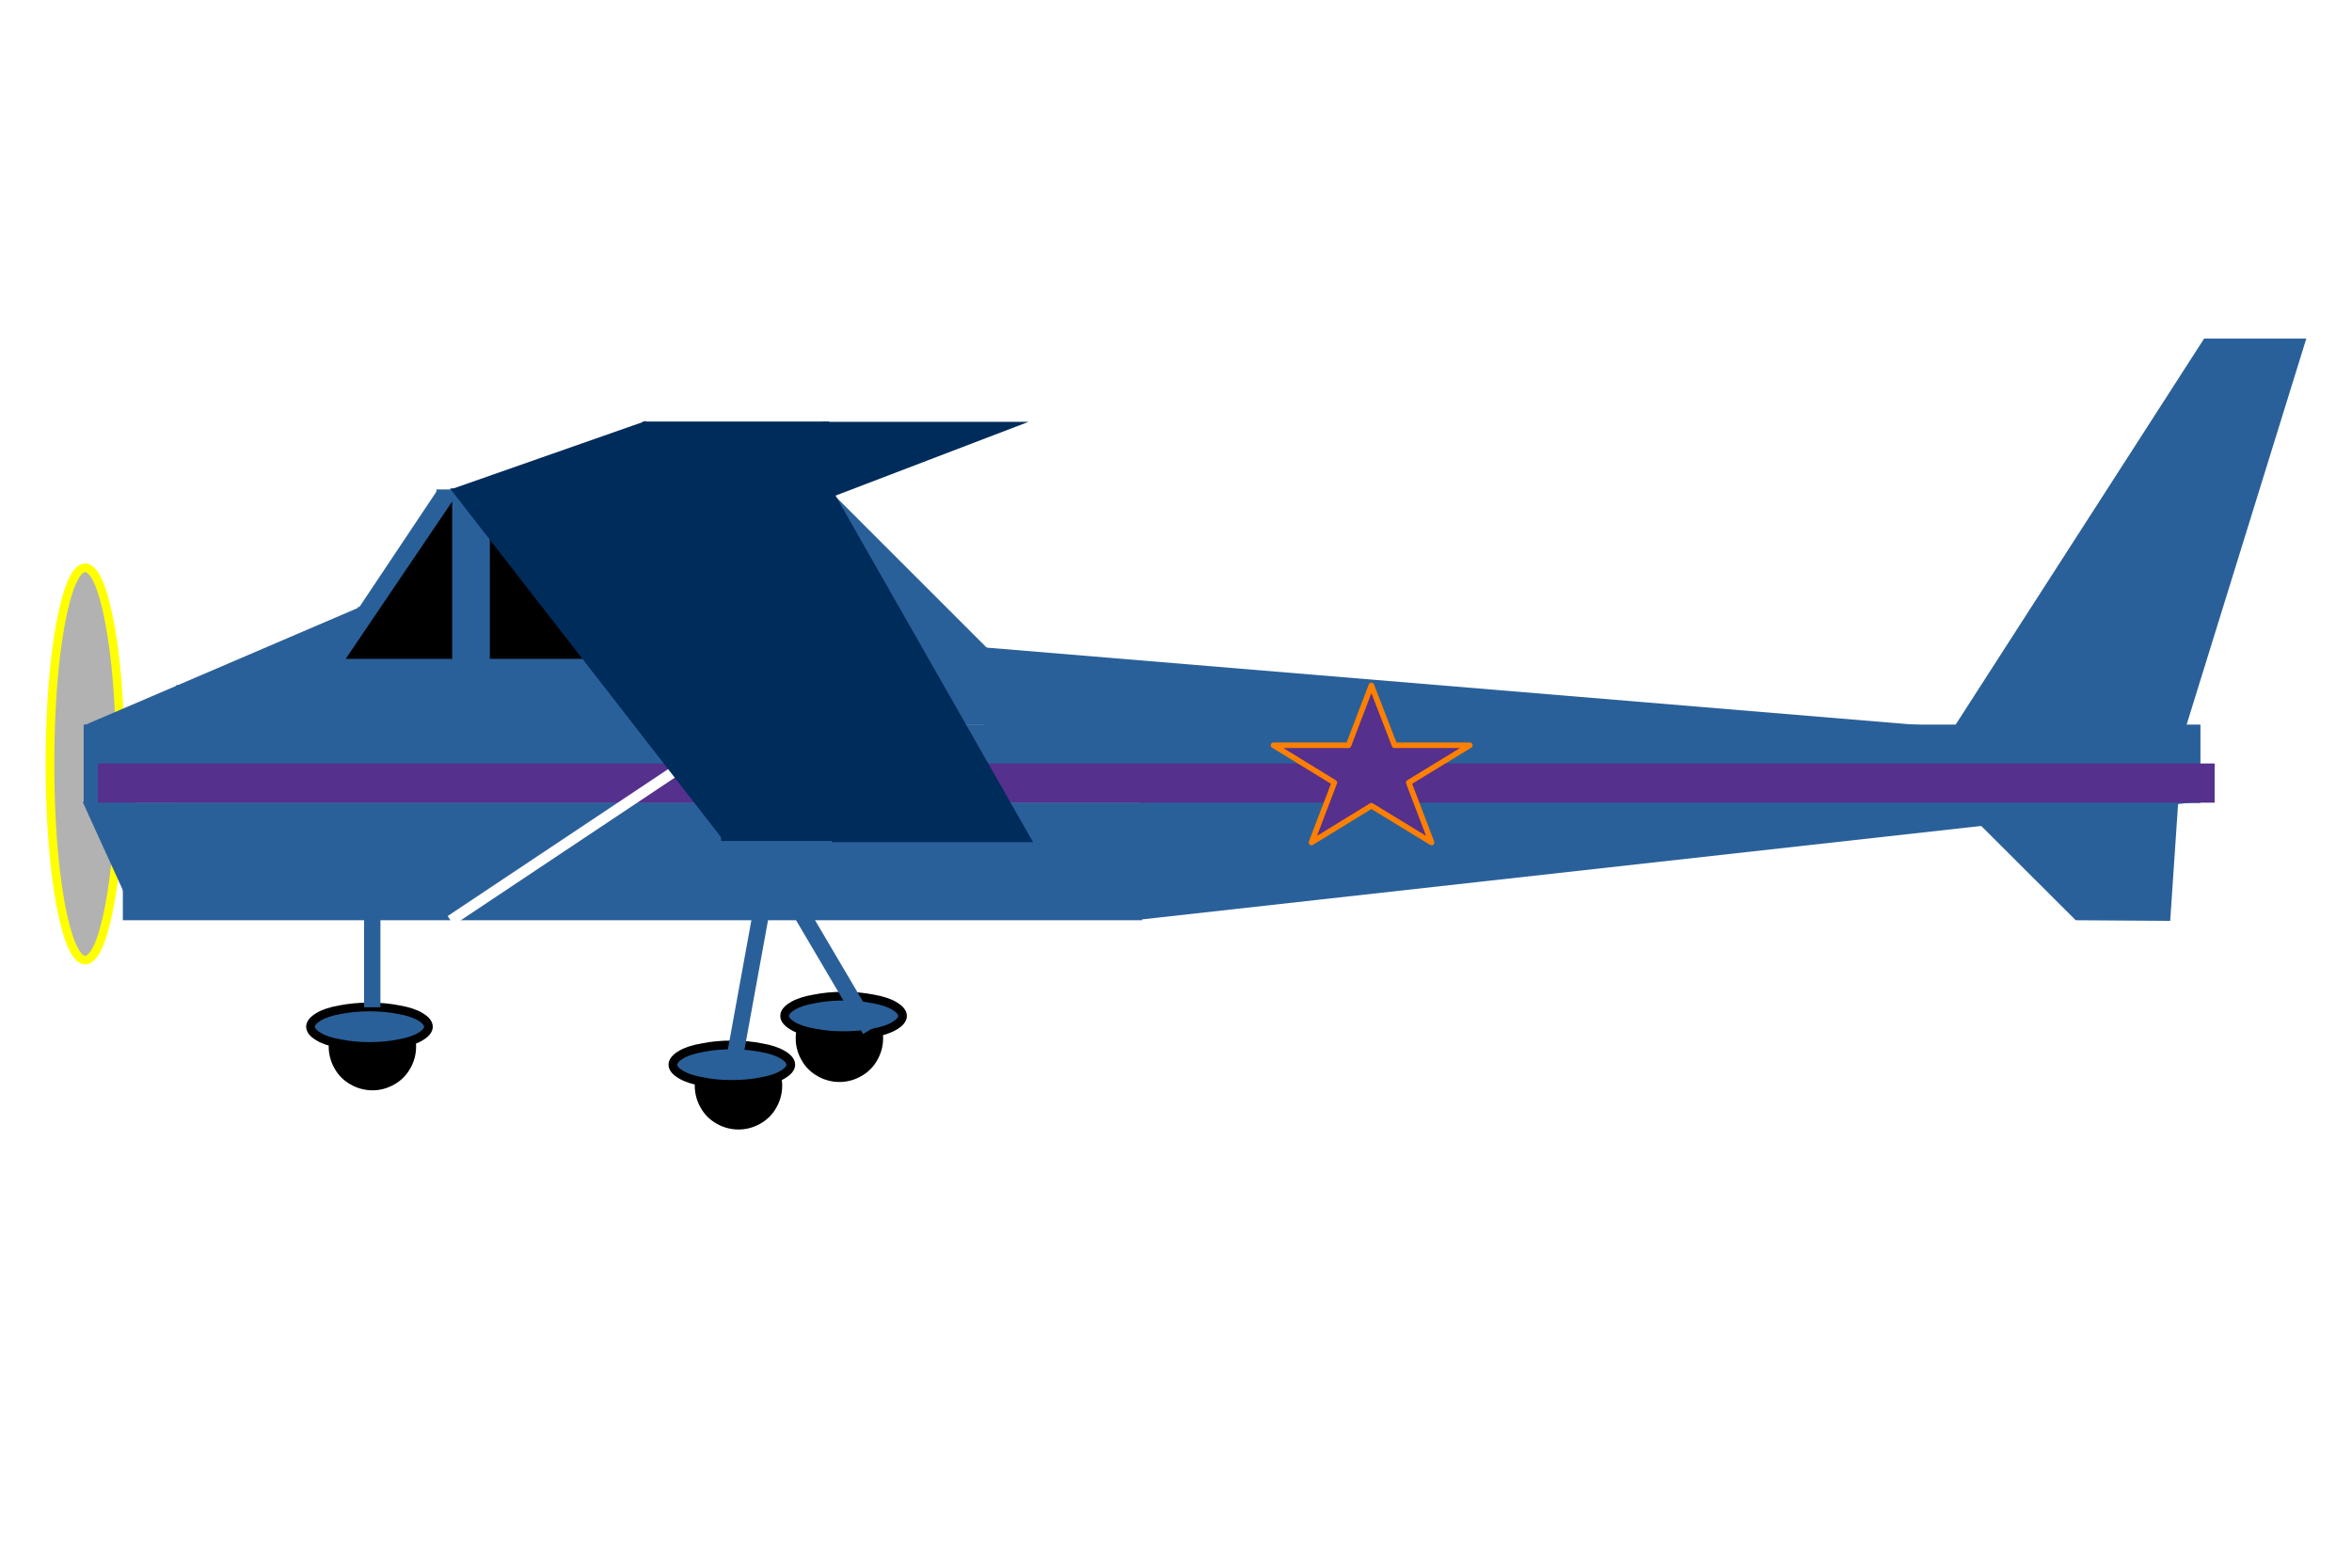
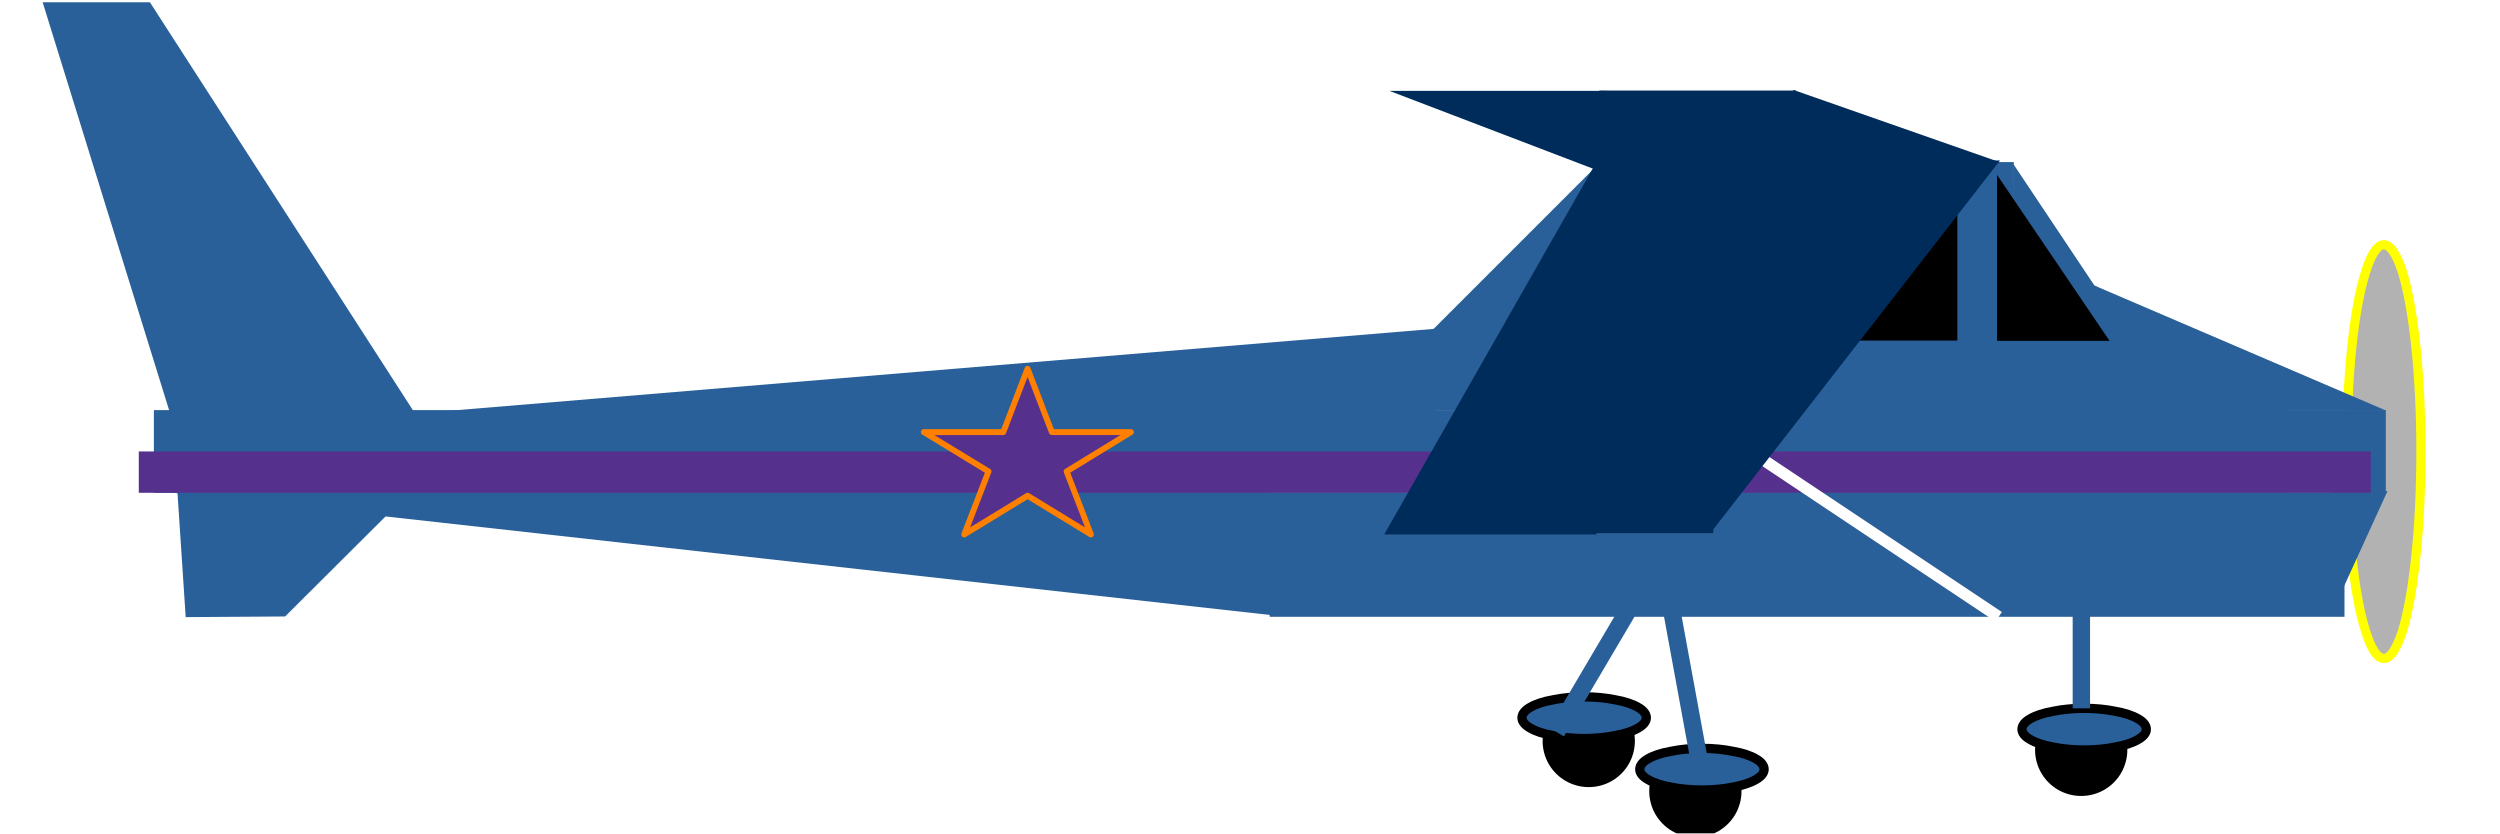
- <svg xmlns="http://www.w3.org/2000/svg" xmlns:ns1="http://xml.openoffice.org/svg/export" version="1.2" width="76.2mm" height="50.8mm" viewBox="0 0 7620 5080" preserveAspectRatio="xMidYMid" fill-rule="evenodd" stroke-width="28.222" stroke-linejoin="round" xml:space="preserve">
+ <svg xmlns="http://www.w3.org/2000/svg" xmlns:ns1="http://xml.openoffice.org/svg/export" version="1.2" width="76.2mm" height="25.4mm" viewBox="0 0 7620 2540" preserveAspectRatio="xMidYMid" fill-rule="evenodd" stroke-width="28.222" stroke-linejoin="round" xml:space="preserve">
  <defs class="ClipPathGroup">
    <clipPath id="presentation_clip_path" clipPathUnits="userSpaceOnUse">
-       <rect x="0" y="0" width="7620" height="5080" />
+       <rect x="0" y="0" width="7620" height="2540" />
    </clipPath>
    <clipPath id="presentation_clip_path_shrink" clipPathUnits="userSpaceOnUse">
-       <rect x="7" y="5" width="7605" height="5070" />
+       <rect x="7" y="2" width="7605" height="2535" />
    </clipPath>
  </defs>
  <defs class="TextShapeIndex">
    <g ns1:slide="id1" ns1:id-list="id3 id4 id5 id6 id7 id8 id9 id10 id11 id12 id13 id14 id15 id16 id17 id18 id19 id20 id21 id22 id23 id24 id25 id26 id27 id28 id29 id30 id31 id32 id33 id34 id35 id36 id37" />
  </defs>
  <defs class="EmbeddedBulletChars">
    <g id="bullet-char-template-57356" transform="scale(0.0004882812,-0.0004882812)">
      <path d="M 580,1141 L 1163,571 580,0 -4,571 580,1141 Z" />
    </g>
    <g id="bullet-char-template-57354" transform="scale(0.0004882812,-0.0004882812)">
      <path d="M 8,1128 L 1137,1128 1137,0 8,0 8,1128 Z" />
    </g>
    <g id="bullet-char-template-10146" transform="scale(0.0004882812,-0.0004882812)">
      <path d="M 174,0 L 602,739 174,1481 1456,739 174,0 Z M 1358,739 L 309,1346 659,739 1358,739 Z" />
    </g>
    <g id="bullet-char-template-10132" transform="scale(0.0004882812,-0.0004882812)">
      <path d="M 2015,739 L 1276,0 717,0 1260,543 174,543 174,936 1260,936 717,1481 1274,1481 2015,739 Z" />
    </g>
    <g id="bullet-char-template-10007" transform="scale(0.0004882812,-0.0004882812)">
      <path d="M 0,-2 C -7,14 -16,27 -25,37 L 356,567 C 262,823 215,952 215,954 215,979 228,992 255,992 264,992 276,990 289,987 310,991 331,999 354,1012 L 381,999 492,748 772,1049 836,1024 860,1049 C 881,1039 901,1025 922,1006 886,937 835,863 770,784 769,783 710,716 594,584 L 774,223 C 774,196 753,168 711,139 L 727,119 C 717,90 699,76 672,76 641,76 570,178 457,381 L 164,-76 C 142,-110 111,-127 72,-127 30,-127 9,-110 8,-76 1,-67 -2,-52 -2,-32 -2,-23 -1,-13 0,-2 Z" />
    </g>
    <g id="bullet-char-template-10004" transform="scale(0.0004882812,-0.0004882812)">
      <path d="M 285,-33 C 182,-33 111,30 74,156 52,228 41,333 41,471 41,549 55,616 82,672 116,743 169,778 240,778 293,778 328,747 346,684 L 369,508 C 377,444 397,411 428,410 L 1163,1116 C 1174,1127 1196,1133 1229,1133 1271,1133 1292,1118 1292,1087 L 1292,965 C 1292,929 1282,901 1262,881 L 442,47 C 390,-6 338,-33 285,-33 Z" />
    </g>
    <g id="bullet-char-template-9679" transform="scale(0.0004882812,-0.0004882812)">
      <path d="M 813,0 C 632,0 489,54 383,161 276,268 223,411 223,592 223,773 276,916 383,1023 489,1130 632,1184 813,1184 992,1184 1136,1130 1245,1023 1353,916 1407,772 1407,592 1407,412 1353,268 1245,161 1136,54 992,0 813,0 Z" />
    </g>
    <g id="bullet-char-template-8226" transform="scale(0.0004882812,-0.0004882812)">
      <path d="M 346,457 C 273,457 209,483 155,535 101,586 74,649 74,723 74,796 101,859 155,911 209,963 273,989 346,989 419,989 480,963 531,910 582,859 608,796 608,723 608,648 583,586 532,535 482,483 420,457 346,457 Z" />
    </g>
    <g id="bullet-char-template-8211" transform="scale(0.0004882812,-0.0004882812)">
      <path d="M -4,459 L 1135,459 1135,606 -4,606 -4,459 Z" />
    </g>
    <g id="bullet-char-template-61548" transform="scale(0.0004882812,-0.0004882812)">
      <path d="M 173,740 C 173,903 231,1043 346,1159 462,1274 601,1332 765,1332 928,1332 1067,1274 1183,1159 1299,1043 1357,903 1357,740 1357,577 1299,437 1183,322 1067,206 928,148 765,148 601,148 462,206 346,322 231,437 173,577 173,740 Z" />
    </g>
  </defs>
  <g>
    <g id="id2" class="Master_Slide">
      <g id="bg-id2" class="Background" />
      <g id="bo-id2" class="BackgroundObjects" />
    </g>
  </g>
  <g class="SlideGroup">
    <g>
      <g id="container-id1">
        <g id="id1" class="Slide" clip-path="url(#presentation_clip_path)">
          <g class="Page">
            <g class="com.sun.star.drawing.CustomShape">
              <g id="id3">
-                 <rect class="BoundingBox" stroke="none" fill="none" x="148" y="1826" width="257" height="1300" />
-                 <path fill="rgb(178,178,178)" stroke="none" d="M 390,2476 C 390,2587 385,2697 375,2793 365,2890 350,2970 333,3026 316,3082 296,3111 276,3111 256,3111 236,3082 219,3026 202,2970 187,2890 177,2793 167,2697 162,2587 162,2476 162,2364 167,2254 177,2158 187,2061 202,1981 219,1925 236,1869 256,1840 276,1840 296,1840 316,1869 333,1925 350,1981 365,2061 375,2158 385,2254 390,2364 390,2475 L 390,2476 Z" />
-                 <path fill="none" stroke="rgb(255,255,0)" stroke-width="28" stroke-linejoin="round" d="M 390,2476 C 390,2587 385,2697 375,2793 365,2890 350,2970 333,3026 316,3082 296,3111 276,3111 256,3111 236,3082 219,3026 202,2970 187,2890 177,2793 167,2697 162,2587 162,2476 162,2364 167,2254 177,2158 187,2061 202,1981 219,1925 236,1869 256,1840 276,1840 296,1840 316,1869 333,1925 350,1981 365,2061 375,2158 385,2254 390,2364 390,2475 L 390,2476 Z" />
+                 <rect class="BoundingBox" stroke="none" fill="none" x="7139" y="732" width="255" height="1290" />
+                 <path fill="rgb(178,178,178)" stroke="none" d="M 7153,1377 C 7153,1487 7158,1596 7168,1692 7178,1788 7192,1867 7210,1923 7227,1978 7246,2007 7266,2007 7286,2007 7305,1978 7323,1923 7340,1867 7354,1788 7364,1692 7374,1596 7379,1487 7379,1377 7379,1266 7374,1157 7364,1061 7354,965 7340,886 7323,830 7305,775 7286,746 7266,746 7246,746 7227,775 7210,830 7192,886 7178,965 7168,1061 7158,1157 7153,1266 7153,1376 L 7153,1377 Z" />
+                 <path fill="none" stroke="rgb(255,255,0)" stroke-width="28" stroke-linejoin="round" d="M 7153,1377 C 7153,1487 7158,1596 7168,1692 7178,1788 7192,1867 7210,1923 7227,1978 7246,2007 7266,2007 7286,2007 7305,1978 7323,1923 7340,1867 7354,1788 7364,1692 7374,1596 7379,1487 7379,1377 7379,1266 7374,1157 7364,1061 7354,965 7340,886 7323,830 7305,775 7286,746 7266,746 7246,746 7227,775 7210,830 7192,886 7178,965 7168,1061 7158,1157 7153,1266 7153,1376 L 7153,1377 Z" />
              </g>
            </g>
            <g class="com.sun.star.drawing.CustomShape">
              <g id="id4">
-                 <rect class="BoundingBox" stroke="none" fill="none" x="271" y="2348" width="6859" height="255" />
-                 <path fill="rgb(42,96,153)" stroke="none" d="M 3700,2602 L 271,2602 271,2348 7129,2348 7129,2602 3700,2602 Z" />
+                 <rect class="BoundingBox" stroke="none" fill="none" x="469" y="1250" width="6804" height="253" />
+                 <path fill="rgb(42,96,153)" stroke="none" d="M 3871,1502 L 469,1502 469,1250 7272,1250 7272,1502 3871,1502 Z" />
              </g>
            </g>
            <g class="com.sun.star.drawing.CustomShape">
              <g id="id5">
-                 <rect class="BoundingBox" stroke="none" fill="none" x="3693" y="2598" width="3432" height="383" />
-                 <path fill="rgb(42,96,153)" stroke="none" d="M 3693,2980 L 7123,2598 3693,2598 3693,2980 3693,2980 Z" />
+                 <rect class="BoundingBox" stroke="none" fill="none" x="474" y="1495" width="3403" height="381" />
+                 <path fill="rgb(42,96,153)" stroke="none" d="M 3876,1875 L 474,1496 3876,1496 3876,1875 3876,1875 Z" />
              </g>
            </g>
            <g class="com.sun.star.drawing.CustomShape">
              <g id="id6">
-                 <rect class="BoundingBox" stroke="none" fill="none" x="398" y="2601" width="3303" height="382" />
-                 <path fill="rgb(42,96,153)" stroke="none" d="M 2049,2982 L 398,2982 398,2601 3700,2601 3700,2982 2049,2982 Z" />
+                 <rect class="BoundingBox" stroke="none" fill="none" x="3870" y="1502" width="3277" height="379" />
+                 <path fill="rgb(42,96,153)" stroke="none" d="M 5508,1880 L 3870,1880 3870,1502 7146,1502 7146,1880 5508,1880 Z" />
              </g>
            </g>
            <g class="com.sun.star.drawing.CustomShape">
              <g id="id7">
-                 <rect class="BoundingBox" stroke="none" fill="none" x="267" y="2599" width="176" height="383" />
-                 <path fill="rgb(42,96,153)" stroke="none" d="M 442,2981 L 268,2599 442,2599 442,2981 442,2981 Z" />
+                 <rect class="BoundingBox" stroke="none" fill="none" x="7103" y="1497" width="175" height="381" />
+                 <path fill="rgb(42,96,153)" stroke="none" d="M 7104,1876 L 7277,1497 7104,1497 7104,1876 7104,1876 Z" />
              </g>
            </g>
            <g class="com.sun.star.drawing.CustomShape">
              <g id="id8">
-                 <rect class="BoundingBox" stroke="none" fill="none" x="1078" y="3263" width="258" height="258" />
-                 <path fill="rgb(0,0,0)" stroke="none" d="M 1334,3391 C 1334,3414 1328,3436 1317,3455 1306,3475 1290,3491 1270,3502 1251,3513 1229,3519 1207,3519 1184,3519 1162,3513 1143,3502 1123,3491 1107,3475 1096,3455 1085,3436 1079,3414 1079,3391 1079,3369 1085,3347 1096,3328 1107,3308 1123,3292 1143,3281 1162,3270 1184,3264 1207,3264 1229,3264 1251,3270 1270,3281 1290,3292 1306,3308 1317,3328 1328,3347 1334,3369 1334,3391 L 1334,3391 Z" />
-                 <path fill="none" stroke="rgb(0,0,0)" d="M 1334,3391 C 1334,3414 1328,3436 1317,3455 1306,3475 1290,3491 1270,3502 1251,3513 1229,3519 1207,3519 1184,3519 1162,3513 1143,3502 1123,3491 1107,3475 1096,3455 1085,3436 1079,3414 1079,3391 1079,3369 1085,3347 1096,3328 1107,3308 1123,3292 1143,3281 1162,3270 1184,3264 1207,3264 1229,3264 1251,3270 1270,3281 1290,3292 1306,3308 1317,3328 1328,3347 1334,3369 1334,3391 Z" />
+                 <rect class="BoundingBox" stroke="none" fill="none" x="6216" y="2158" width="256" height="256" />
+                 <path fill="rgb(0,0,0)" stroke="none" d="M 6217,2286 C 6217,2308 6223,2330 6234,2349 6245,2368 6261,2384 6280,2395 6299,2406 6321,2412 6343,2412 6366,2412 6388,2406 6407,2395 6426,2384 6442,2368 6453,2349 6464,2330 6470,2308 6470,2286 6470,2263 6464,2241 6453,2222 6442,2203 6426,2187 6407,2176 6388,2165 6366,2159 6343,2159 6321,2159 6299,2165 6280,2176 6261,2187 6245,2203 6234,2222 6223,2241 6217,2263 6217,2286 L 6217,2286 Z" />
+                 <path fill="none" stroke="rgb(0,0,0)" d="M 6217,2286 C 6217,2308 6223,2330 6234,2349 6245,2368 6261,2384 6280,2395 6299,2406 6321,2412 6343,2412 6366,2412 6388,2406 6407,2395 6426,2384 6442,2368 6453,2349 6464,2330 6470,2308 6470,2286 6470,2263 6464,2241 6453,2222 6442,2203 6426,2187 6407,2176 6388,2165 6366,2159 6343,2159 6321,2159 6299,2165 6280,2176 6261,2187 6245,2203 6234,2222 6223,2241 6217,2263 6217,2286 Z" />
              </g>
            </g>
            <g class="com.sun.star.drawing.CustomShape">
              <g id="id9">
-                 <rect class="BoundingBox" stroke="none" fill="none" x="1005" y="3262" width="385" height="131" />
-                 <path fill="rgb(42,96,153)" stroke="none" d="M 1388,3327 C 1388,3338 1379,3349 1362,3359 1346,3369 1322,3377 1293,3382 1263,3388 1231,3391 1197,3391 1163,3391 1131,3388 1102,3382 1072,3377 1048,3369 1032,3359 1015,3349 1006,3338 1006,3327 1006,3316 1015,3305 1032,3295 1048,3285 1072,3277 1101,3272 1131,3266 1163,3263 1197,3263 1231,3263 1263,3266 1293,3272 1322,3277 1346,3285 1362,3295 1379,3305 1388,3316 1388,3327 L 1388,3327 Z" />
-                 <path fill="none" stroke="rgb(0,0,0)" d="M 1388,3327 C 1388,3338 1379,3349 1362,3359 1346,3369 1322,3377 1293,3382 1263,3388 1231,3391 1197,3391 1163,3391 1131,3388 1102,3382 1072,3377 1048,3369 1032,3359 1015,3349 1006,3338 1006,3327 1006,3316 1015,3305 1032,3295 1048,3285 1072,3277 1101,3272 1131,3266 1163,3263 1197,3263 1231,3263 1263,3266 1293,3272 1322,3277 1346,3285 1362,3295 1379,3305 1388,3316 1388,3327 Z" />
+                 <rect class="BoundingBox" stroke="none" fill="none" x="6162" y="2158" width="382" height="130" />
+                 <path fill="rgb(42,96,153)" stroke="none" d="M 6163,2223 C 6163,2234 6172,2245 6188,2254 6205,2264 6229,2272 6258,2277 6287,2283 6319,2286 6353,2286 6386,2286 6418,2283 6447,2277 6476,2272 6500,2264 6517,2254 6533,2245 6542,2234 6542,2223 6542,2211 6533,2200 6517,2191 6500,2181 6476,2173 6447,2168 6418,2162 6386,2159 6353,2159 6319,2159 6287,2162 6258,2168 6229,2173 6205,2181 6188,2191 6172,2200 6163,2211 6163,2223 L 6163,2223 Z" />
+                 <path fill="none" stroke="rgb(0,0,0)" d="M 6163,2223 C 6163,2234 6172,2245 6188,2254 6205,2264 6229,2272 6258,2277 6287,2283 6319,2286 6353,2286 6386,2286 6418,2283 6447,2277 6476,2272 6500,2264 6517,2254 6533,2245 6542,2234 6542,2223 6542,2211 6533,2200 6517,2191 6500,2181 6476,2173 6447,2168 6418,2162 6386,2159 6353,2159 6319,2159 6287,2162 6258,2168 6229,2173 6205,2181 6188,2191 6172,2200 6163,2211 6163,2223 Z" />
              </g>
            </g>
            <g class="com.sun.star.drawing.CustomShape">
              <g id="id10">
-                 <rect class="BoundingBox" stroke="none" fill="none" x="2264" y="3390" width="258" height="258" />
-                 <path fill="rgb(0,0,0)" stroke="none" d="M 2520,3518 C 2520,3541 2514,3563 2503,3582 2492,3602 2476,3618 2456,3629 2437,3640 2415,3646 2393,3646 2370,3646 2348,3640 2329,3629 2309,3618 2293,3602 2282,3582 2271,3563 2265,3541 2265,3518 2265,3496 2271,3474 2282,3455 2293,3435 2309,3419 2329,3408 2348,3397 2370,3391 2393,3391 2415,3391 2437,3397 2456,3408 2476,3419 2492,3435 2503,3455 2514,3474 2520,3496 2520,3518 L 2520,3518 Z" />
-                 <path fill="none" stroke="rgb(0,0,0)" d="M 2520,3518 C 2520,3541 2514,3563 2503,3582 2492,3602 2476,3618 2456,3629 2437,3640 2415,3646 2393,3646 2370,3646 2348,3640 2329,3629 2309,3618 2293,3602 2282,3582 2271,3563 2265,3541 2265,3518 2265,3496 2271,3474 2282,3455 2293,3435 2309,3419 2329,3408 2348,3397 2370,3391 2393,3391 2415,3391 2437,3397 2456,3408 2476,3419 2492,3435 2503,3455 2514,3474 2520,3496 2520,3518 Z" />
+                 <rect class="BoundingBox" stroke="none" fill="none" x="5040" y="2284" width="256" height="256" />
+                 <path fill="rgb(0,0,0)" stroke="none" d="M 5041,2412 C 5041,2434 5047,2456 5058,2475 5069,2494 5085,2510 5104,2521 5123,2532 5145,2538 5168,2538 5190,2538 5212,2532 5231,2521 5250,2510 5266,2494 5277,2475 5288,2456 5294,2434 5294,2412 5294,2389 5288,2367 5277,2348 5266,2329 5250,2313 5231,2302 5212,2291 5190,2285 5168,2285 5145,2285 5123,2291 5104,2302 5085,2313 5069,2329 5058,2348 5047,2367 5041,2389 5041,2412 L 5041,2412 Z" />
+                 <path fill="none" stroke="rgb(0,0,0)" d="M 5041,2412 C 5041,2434 5047,2456 5058,2475 5069,2494 5085,2510 5104,2521 5123,2532 5145,2538 5168,2538 5190,2538 5212,2532 5231,2521 5250,2510 5266,2494 5277,2475 5288,2456 5294,2434 5294,2412 5294,2389 5288,2367 5277,2348 5266,2329 5250,2313 5231,2302 5212,2291 5190,2285 5168,2285 5145,2285 5123,2291 5104,2302 5085,2313 5069,2329 5058,2348 5047,2367 5041,2389 5041,2412 Z" />
              </g>
            </g>
            <g class="com.sun.star.drawing.CustomShape">
              <g id="id11">
-                 <rect class="BoundingBox" stroke="none" fill="none" x="2179" y="3385" width="385" height="131" />
-                 <path fill="rgb(42,96,153)" stroke="none" d="M 2562,3450 C 2562,3461 2553,3472 2536,3482 2520,3492 2496,3500 2467,3505 2437,3511 2405,3514 2371,3514 2337,3514 2305,3511 2276,3505 2246,3500 2222,3492 2206,3482 2189,3472 2180,3461 2180,3450 2180,3439 2189,3428 2206,3418 2222,3408 2246,3400 2276,3395 2305,3389 2337,3386 2371,3386 2405,3386 2437,3389 2467,3395 2496,3400 2520,3408 2536,3418 2553,3428 2562,3439 2562,3450 L 2562,3450 Z" />
-                 <path fill="none" stroke="rgb(0,0,0)" d="M 2562,3450 C 2562,3461 2553,3472 2536,3482 2520,3492 2496,3500 2467,3505 2437,3511 2405,3514 2371,3514 2337,3514 2305,3511 2276,3505 2246,3500 2222,3492 2206,3482 2189,3472 2180,3461 2180,3450 2180,3439 2189,3428 2206,3418 2222,3408 2246,3400 2276,3395 2305,3389 2337,3386 2371,3386 2405,3386 2437,3389 2467,3395 2496,3400 2520,3408 2536,3418 2553,3428 2562,3439 2562,3450 Z" />
+                 <rect class="BoundingBox" stroke="none" fill="none" x="4997" y="2280" width="382" height="130" />
+                 <path fill="rgb(42,96,153)" stroke="none" d="M 4998,2345 C 4998,2356 5007,2367 5023,2376 5040,2386 5064,2394 5093,2399 5122,2405 5154,2408 5188,2408 5221,2408 5253,2405 5282,2399 5311,2394 5335,2386 5352,2376 5368,2367 5377,2356 5377,2345 5377,2333 5368,2322 5352,2313 5335,2303 5311,2295 5282,2290 5253,2284 5221,2281 5188,2281 5154,2281 5122,2284 5093,2290 5064,2295 5040,2303 5023,2313 5007,2322 4998,2333 4998,2345 L 4998,2345 Z" />
+                 <path fill="none" stroke="rgb(0,0,0)" d="M 4998,2345 C 4998,2356 5007,2367 5023,2376 5040,2386 5064,2394 5093,2399 5122,2405 5154,2408 5188,2408 5221,2408 5253,2405 5282,2399 5311,2394 5335,2386 5352,2376 5368,2367 5377,2356 5377,2345 5377,2333 5368,2322 5352,2313 5335,2303 5311,2295 5282,2290 5253,2284 5221,2281 5188,2281 5154,2281 5122,2284 5093,2290 5064,2295 5040,2303 5023,2313 5007,2322 4998,2333 4998,2345 Z" />
              </g>
            </g>
            <g class="com.sun.star.drawing.CustomShape">
              <g id="id12">
-                 <rect class="BoundingBox" stroke="none" fill="none" x="2591" y="3236" width="258" height="258" />
-                 <path fill="rgb(0,0,0)" stroke="none" d="M 2847,3365 C 2847,3387 2841,3409 2830,3428 2819,3448 2803,3464 2783,3475 2764,3486 2742,3492 2720,3492 2697,3492 2675,3486 2656,3475 2636,3464 2620,3448 2609,3428 2598,3409 2592,3387 2592,3365 2592,3342 2598,3320 2609,3301 2620,3281 2636,3265 2656,3254 2675,3243 2697,3237 2720,3237 2742,3237 2764,3243 2783,3254 2803,3265 2819,3281 2830,3301 2841,3320 2847,3342 2847,3365 L 2847,3365 Z" />
-                 <path fill="none" stroke="rgb(0,0,0)" d="M 2847,3365 C 2847,3387 2841,3409 2830,3428 2819,3448 2803,3464 2783,3475 2764,3486 2742,3492 2720,3492 2697,3492 2675,3486 2656,3475 2636,3464 2620,3448 2609,3428 2598,3409 2592,3387 2592,3365 2592,3342 2598,3320 2609,3301 2620,3281 2636,3265 2656,3254 2675,3243 2697,3237 2720,3237 2742,3237 2764,3243 2783,3254 2803,3265 2819,3281 2830,3301 2841,3320 2847,3342 2847,3365 Z" />
+                 <rect class="BoundingBox" stroke="none" fill="none" x="4715" y="2131" width="256" height="256" />
+                 <path fill="rgb(0,0,0)" stroke="none" d="M 4716,2259 C 4716,2281 4722,2303 4733,2322 4744,2341 4760,2357 4779,2368 4798,2379 4820,2385 4842,2385 4865,2385 4887,2379 4906,2368 4925,2357 4941,2341 4952,2322 4963,2303 4969,2281 4969,2259 4969,2236 4963,2214 4952,2195 4941,2176 4925,2160 4906,2149 4887,2138 4865,2132 4842,2132 4820,2132 4798,2138 4779,2149 4760,2160 4744,2176 4733,2195 4722,2214 4716,2236 4716,2259 L 4716,2259 Z" />
+                 <path fill="none" stroke="rgb(0,0,0)" d="M 4716,2259 C 4716,2281 4722,2303 4733,2322 4744,2341 4760,2357 4779,2368 4798,2379 4820,2385 4842,2385 4865,2385 4887,2379 4906,2368 4925,2357 4941,2341 4952,2322 4963,2303 4969,2281 4969,2259 4969,2236 4963,2214 4952,2195 4941,2176 4925,2160 4906,2149 4887,2138 4865,2132 4842,2132 4820,2132 4798,2138 4779,2149 4760,2160 4744,2176 4733,2195 4722,2214 4716,2236 4716,2259 Z" />
              </g>
            </g>
            <g class="com.sun.star.drawing.CustomShape">
              <g id="id13">
-                 <rect class="BoundingBox" stroke="none" fill="none" x="2541" y="3227" width="385" height="131" />
-                 <path fill="rgb(42,96,153)" stroke="none" d="M 2924,3292 C 2924,3303 2915,3314 2898,3324 2882,3334 2858,3342 2829,3347 2799,3353 2767,3356 2733,3356 2699,3356 2667,3353 2638,3347 2608,3342 2584,3334 2568,3324 2551,3314 2542,3303 2542,3292 2542,3281 2551,3270 2568,3260 2584,3250 2608,3242 2638,3237 2667,3231 2699,3228 2733,3228 2767,3228 2799,3231 2829,3237 2858,3242 2882,3250 2898,3260 2915,3270 2924,3281 2924,3292 L 2924,3292 Z" />
-                 <path fill="none" stroke="rgb(0,0,0)" d="M 2924,3292 C 2924,3303 2915,3314 2898,3324 2882,3334 2858,3342 2829,3347 2799,3353 2767,3356 2733,3356 2699,3356 2667,3353 2638,3347 2608,3342 2584,3334 2568,3324 2551,3314 2542,3303 2542,3292 2542,3281 2551,3270 2568,3260 2584,3250 2608,3242 2638,3237 2667,3231 2699,3228 2733,3228 2767,3228 2799,3231 2829,3237 2858,3242 2882,3250 2898,3260 2915,3270 2924,3281 2924,3292 Z" />
+                 <rect class="BoundingBox" stroke="none" fill="none" x="4638" y="2123" width="382" height="130" />
+                 <path fill="rgb(42,96,153)" stroke="none" d="M 4639,2188 C 4639,2199 4648,2210 4664,2219 4681,2229 4705,2237 4734,2242 4763,2248 4795,2251 4829,2251 4862,2251 4894,2248 4923,2242 4952,2237 4976,2229 4993,2219 5009,2210 5018,2199 5018,2188 5018,2176 5009,2165 4993,2156 4976,2146 4952,2138 4923,2133 4894,2127 4862,2124 4829,2124 4795,2124 4763,2127 4734,2133 4705,2138 4681,2146 4664,2156 4648,2165 4639,2176 4639,2188 L 4639,2188 Z" />
+                 <path fill="none" stroke="rgb(0,0,0)" d="M 4639,2188 C 4639,2199 4648,2210 4664,2219 4681,2229 4705,2237 4734,2242 4763,2248 4795,2251 4829,2251 4862,2251 4894,2248 4923,2242 4952,2237 4976,2229 4993,2219 5009,2210 5018,2199 5018,2188 5018,2176 5009,2165 4993,2156 4976,2146 4952,2138 4923,2133 4894,2127 4862,2124 4829,2124 4795,2124 4763,2127 4734,2133 4705,2138 4681,2146 4664,2156 4648,2165 4639,2176 4639,2188 Z" />
              </g>
            </g>
            <g class="com.sun.star.drawing.LineShape">
              <g id="id14">
-                 <rect class="BoundingBox" stroke="none" fill="none" x="1179" y="2729" width="55" height="563" />
-                 <path fill="none" stroke="rgb(42,96,153)" stroke-width="53" stroke-linejoin="round" d="M 1206,3264 L 1206,2756" />
+                 <rect class="BoundingBox" stroke="none" fill="none" x="6317" y="1628" width="55" height="559" />
+                 <path fill="none" stroke="rgb(42,96,153)" stroke-width="53" stroke-linejoin="round" d="M 6344,2159 L 6344,1655" />
              </g>
            </g>
            <g class="com.sun.star.drawing.LineShape">
              <g id="id15">
-                 <rect class="BoundingBox" stroke="none" fill="none" x="2534" y="2872" width="313" height="493" />
-                 <path fill="none" stroke="rgb(42,96,153)" stroke-width="53" stroke-linejoin="round" d="M 2819,3337 L 2561,2899" />
+                 <rect class="BoundingBox" stroke="none" fill="none" x="4717" y="1770" width="311" height="489" />
+                 <path fill="none" stroke="rgb(42,96,153)" stroke-width="53" stroke-linejoin="round" d="M 4744,2231 L 5000,1797" />
              </g>
            </g>
            <g class="com.sun.star.drawing.LineShape">
              <g id="id16">
-                 <rect class="BoundingBox" stroke="none" fill="none" x="2348" y="2929" width="146" height="555" />
-                 <path fill="none" stroke="rgb(42,96,153)" stroke-width="53" stroke-linejoin="round" d="M 2375,3456 L 2466,2956" />
+                 <rect class="BoundingBox" stroke="none" fill="none" x="5067" y="1826" width="146" height="551" />
+                 <path fill="none" stroke="rgb(42,96,153)" stroke-width="53" stroke-linejoin="round" d="M 5185,2349 L 5094,1853" />
              </g>
            </g>
            <g class="com.sun.star.drawing.CustomShape">
              <g id="id17">
-                 <rect class="BoundingBox" stroke="none" fill="none" x="271" y="1954" width="927" height="398" />
-                 <path fill="rgb(42,96,153)" stroke="none" d="M 1197,1954 L 271,2351 1197,2351 1197,1954 1197,1954 Z" />
+                 <rect class="BoundingBox" stroke="none" fill="none" x="6355" y="858" width="920" height="395" />
+                 <path fill="rgb(42,96,153)" stroke="none" d="M 6355,858 L 7274,1252 6355,1252 6355,858 6355,858 Z" />
              </g>
            </g>
            <g class="com.sun.star.drawing.CustomShape">
              <g id="id18">
-                 <rect class="BoundingBox" stroke="none" fill="none" x="1161" y="1590" width="256" height="384" />
-                 <path fill="rgb(42,96,153)" stroke="none" d="M 1416,1590 L 1161,1972 1416,1972 1416,1590 1416,1590 Z" />
+                 <rect class="BoundingBox" stroke="none" fill="none" x="6136" y="499" width="254" height="380" />
+                 <path fill="rgb(42,96,153)" stroke="none" d="M 6136,499 L 6389,878 6136,878 6136,499 6136,499 Z" />
              </g>
            </g>
            <g class="com.sun.star.drawing.CustomShape">
              <g id="id19">
-                 <rect class="BoundingBox" stroke="none" fill="none" x="1414" y="1586" width="1271" height="763" />
-                 <path fill="rgb(42,96,153)" stroke="none" d="M 2049,2348 L 1414,2348 1414,1586 2684,1586 2684,2348 2049,2348 Z" />
+                 <rect class="BoundingBox" stroke="none" fill="none" x="4878" y="494" width="1261" height="757" />
+                 <path fill="rgb(42,96,153)" stroke="none" d="M 5508,1250 L 4878,1250 4878,494 6138,494 6138,1250 5508,1250 Z" />
              </g>
            </g>
            <g class="com.sun.star.drawing.CustomShape">
              <g id="id20">
-                 <rect class="BoundingBox" stroke="none" fill="none" x="1159" y="1967" width="428" height="509" />
-                 <path fill="rgb(42,96,153)" stroke="none" d="M 1373,2475 L 1159,2475 1159,1967 1586,1967 1586,2475 1373,2475 Z" />
+                 <rect class="BoundingBox" stroke="none" fill="none" x="5966" y="872" width="425" height="505" />
+                 <path fill="rgb(42,96,153)" stroke="none" d="M 6178,1376 L 5966,1376 5966,872 6390,872 6390,1376 6178,1376 Z" />
              </g>
            </g>
            <g class="com.sun.star.drawing.CustomShape">
              <g id="id21">
-                 <rect class="BoundingBox" stroke="none" fill="none" x="2684" y="1586" width="764" height="764" />
-                 <path fill="rgb(42,96,153)" stroke="none" d="M 2684,1586 L 3447,2349 2684,2349 2684,1586 2684,1586 Z" />
+                 <rect class="BoundingBox" stroke="none" fill="none" x="4121" y="494" width="758" height="758" />
+                 <path fill="rgb(42,96,153)" stroke="none" d="M 4878,494 L 4121,1251 4878,1251 4878,494 4878,494 Z" />
              </g>
            </g>
            <g class="com.sun.star.drawing.CustomShape">
              <g id="id22">
-                 <rect class="BoundingBox" stroke="none" fill="none" x="3190" y="2098" width="3431" height="286" />
-                 <path fill="rgb(42,96,153)" stroke="none" d="M 3190,2098 L 6620,2383 3190,2383 3190,2098 3190,2098 Z" />
+                 <rect class="BoundingBox" stroke="none" fill="none" x="973" y="1002" width="3403" height="284" />
+                 <path fill="rgb(42,96,153)" stroke="none" d="M 4375,1002 L 973,1285 4375,1285 4375,1002 4375,1002 Z" />
              </g>
            </g>
            <g class="com.sun.star.drawing.CustomShape">
              <g id="id23">
-                 <rect class="BoundingBox" stroke="none" fill="none" x="6324" y="1097" width="1150" height="1269" />
-                 <path fill="rgb(42,96,153)" stroke="none" d="M 7079,2365 L 6325,2365 7141,1097 7472,1097 7079,2365 Z" />
+                 <rect class="BoundingBox" stroke="none" fill="none" x="130" y="7" width="1139" height="1260" />
+                 <path fill="rgb(42,96,153)" stroke="none" d="M 520,1265 L 1268,1265 457,7 130,7 520,1265 Z" />
              </g>
            </g>
            <g class="com.sun.star.drawing.CustomShape">
              <g id="id24">
-                 <rect class="BoundingBox" stroke="none" fill="none" x="6216" y="2474" width="851" height="511" />
-                 <path fill="rgb(42,96,153)" stroke="none" d="M 6216,2474 L 7065,2480 7031,2984 6725,2982 6216,2474 Z" />
+                 <rect class="BoundingBox" stroke="none" fill="none" x="532" y="1376" width="843" height="506" />
+                 <path fill="rgb(42,96,153)" stroke="none" d="M 1374,1376 L 533,1382 566,1881 869,1879 1374,1376 Z" />
              </g>
            </g>
            <g class="com.sun.star.drawing.CustomShape">
              <g id="id25">
-                 <rect class="BoundingBox" stroke="none" fill="none" x="571" y="2220" width="2287" height="382" />
-                 <path fill="rgb(42,96,153)" stroke="none" d="M 1714,2601 L 571,2601 571,2220 2857,2220 2857,2601 1714,2601 Z" />
+                 <rect class="BoundingBox" stroke="none" fill="none" x="4707" y="1124" width="2268" height="379" />
+                 <path fill="rgb(42,96,153)" stroke="none" d="M 5841,1502 L 4707,1502 4707,1124 6974,1124 6974,1502 5841,1502 Z" />
              </g>
            </g>
            <g class="com.sun.star.drawing.CustomShape">
              <g id="id26">
-                 <rect class="BoundingBox" stroke="none" fill="none" x="2602" y="1712" width="128" height="890" />
-                 <path fill="rgb(42,96,153)" stroke="none" d="M 2666,2601 L 2602,2601 2602,1712 2729,1712 2729,2601 2666,2601 Z" />
+                 <rect class="BoundingBox" stroke="none" fill="none" x="4832" y="620" width="127" height="883" />
+                 <path fill="rgb(42,96,153)" stroke="none" d="M 4895,1502 L 4832,1502 4832,620 4958,620 4958,1502 4895,1502 Z" />
              </g>
            </g>
            <g class="com.sun.star.drawing.CustomShape">
              <g id="id27">
-                 <rect class="BoundingBox" stroke="none" fill="none" x="317" y="2474" width="6859" height="128" />
-                 <path fill="rgb(85,48,141)" stroke="none" d="M 3746,2601 L 317,2601 317,2474 7175,2474 7175,2601 3746,2601 Z" />
+                 <rect class="BoundingBox" stroke="none" fill="none" x="423" y="1376" width="6804" height="127" />
+                 <path fill="rgb(85,48,141)" stroke="none" d="M 3825,1502 L 423,1502 423,1376 7226,1376 7226,1502 3825,1502 Z" />
              </g>
            </g>
            <g class="com.sun.star.drawing.LineShape">
              <g id="id28">
-                 <rect class="BoundingBox" stroke="none" fill="none" x="1442" y="2457" width="799" height="545" />
-                 <path fill="none" stroke="rgb(255,255,255)" stroke-width="35" stroke-linejoin="round" d="M 2222,2475 L 1460,2983" />
+                 <rect class="BoundingBox" stroke="none" fill="none" x="5318" y="1358" width="793" height="541" />
+                 <path fill="none" stroke="rgb(255,255,255)" stroke-width="35" stroke-linejoin="round" d="M 5336,1376 L 6092,1880" />
              </g>
            </g>
            <g class="com.sun.star.drawing.CustomShape">
              <g id="id29">
-                 <rect class="BoundingBox" stroke="none" fill="none" x="1587" y="1713" width="1017" height="423" />
-                 <path fill="rgb(0,0,0)" stroke="none" d="M 2095,2135 L 1587,2135 1587,1713 2603,1713 2603,2135 2095,2135 Z" />
+                 <rect class="BoundingBox" stroke="none" fill="none" x="4958" y="619" width="1009" height="420" />
+                 <path fill="rgb(0,0,0)" stroke="none" d="M 5462,1038 L 4958,1038 4958,619 5966,619 5966,1038 5462,1038 Z" />
              </g>
            </g>
            <g class="com.sun.star.drawing.CustomShape">
              <g id="id30">
-                 <rect class="BoundingBox" stroke="none" fill="none" x="1458" y="1583" width="890" height="1145" />
-                 <path fill="rgb(0,44,91)" stroke="none" d="M 2347,2727 L 1458,1583 2347,1583 2347,2727 2347,2727 Z" />
+                 <rect class="BoundingBox" stroke="none" fill="none" x="5214" y="489" width="884" height="1136" />
+                 <path fill="rgb(0,44,91)" stroke="none" d="M 5214,1624 L 6096,489 5214,489 5214,1624 5214,1624 Z" />
              </g>
            </g>
            <g class="com.sun.star.drawing.CustomShape">
              <g id="id31">
-                 <rect class="BoundingBox" stroke="none" fill="none" x="2336" y="1582" width="366" height="1144" />
-                 <path fill="rgb(0,44,91)" stroke="none" d="M 2519,2725 L 2336,2725 2336,1582 2701,1582 2701,2725 2519,2725 Z" />
+                 <rect class="BoundingBox" stroke="none" fill="none" x="4860" y="491" width="363" height="1135" />
+                 <path fill="rgb(0,44,91)" stroke="none" d="M 5041,1625 L 4860,1625 4860,491 5222,491 5222,1625 5041,1625 Z" />
              </g>
            </g>
            <g class="com.sun.star.drawing.CustomShape">
              <g id="id32">
-                 <rect class="BoundingBox" stroke="none" fill="none" x="2695" y="1585" width="653" height="1145" />
-                 <path fill="rgb(0,44,91)" stroke="none" d="M 2695,1585 L 3347,2729 2695,2729 2695,1585 2695,1585 Z" />
+                 <rect class="BoundingBox" stroke="none" fill="none" x="4219" y="494" width="648" height="1136" />
+                 <path fill="rgb(0,44,91)" stroke="none" d="M 4866,494 L 4219,1629 4866,1629 4866,494 4866,494 Z" />
              </g>
            </g>
            <g class="com.sun.star.drawing.CustomShape">
              <g id="id33">
-                 <rect class="BoundingBox" stroke="none" fill="none" x="2664" y="1367" width="669" height="256" />
-                 <path fill="rgb(0,44,91)" stroke="none" d="M 2665,1622 L 3332,1367 2665,1367 2665,1622 2665,1622 Z" />
+                 <rect class="BoundingBox" stroke="none" fill="none" x="4235" y="276" width="663" height="255" />
+                 <path fill="rgb(0,44,91)" stroke="none" d="M 4897,530 L 4235,277 4897,277 4897,530 4897,530 Z" />
              </g>
            </g>
            <g class="com.sun.star.drawing.CustomShape">
              <g id="id34">
-                 <rect class="BoundingBox" stroke="none" fill="none" x="2082" y="1366" width="605" height="229" />
-                 <path fill="rgb(0,44,91)" stroke="none" d="M 2384,1594 L 2082,1594 2082,1366 2686,1366 2686,1594 2384,1594 Z" />
+                 <rect class="BoundingBox" stroke="none" fill="none" x="4875" y="276" width="600" height="227" />
+                 <path fill="rgb(0,44,91)" stroke="none" d="M 5175,502 L 4875,502 4875,276 5474,276 5474,502 5175,502 Z" />
              </g>
            </g>
            <g class="com.sun.star.drawing.CustomShape">
              <g id="id35">
-                 <rect class="BoundingBox" stroke="none" fill="none" x="1457" y="1364" width="637" height="224" />
-                 <path fill="rgb(0,44,91)" stroke="none" d="M 2093,1364 L 1457,1587 2093,1587 2093,1364 2093,1364 Z" />
+                 <rect class="BoundingBox" stroke="none" fill="none" x="5466" y="274" width="632" height="222" />
+                 <path fill="rgb(0,44,91)" stroke="none" d="M 5466,274 L 6097,495 5466,495 5466,274 5466,274 Z" />
              </g>
            </g>
            <g class="com.sun.star.drawing.CustomShape">
              <g id="id36">
-                 <rect class="BoundingBox" stroke="none" fill="none" x="1120" y="1625" width="347" height="511" />
-                 <path fill="rgb(0,0,0)" stroke="none" d="M 1465,1625 L 1120,2135 1465,2135 1465,1625 1465,1625 Z" />
+                 <rect class="BoundingBox" stroke="none" fill="none" x="6087" y="533" width="344" height="507" />
+                 <path fill="rgb(0,0,0)" stroke="none" d="M 6087,533 L 6430,1039 6087,1039 6087,533 6087,533 Z" />
              </g>
            </g>
            <g class="com.sun.star.drawing.CustomShape">
              <g id="id37">
-                 <rect class="BoundingBox" stroke="none" fill="none" x="4117" y="2211" width="655" height="529" />
-                 <path fill="rgb(85,48,141)" stroke="none" d="M 4443,2221 L 4369,2415 4126,2415 4323,2536 4249,2730 4443,2611 4638,2730 4564,2536 4762,2415 4518,2415 4443,2221 4443,2221 Z" />
-                 <path fill="none" stroke="rgb(255,128,0)" stroke-width="18" stroke-linejoin="round" d="M 4443,2221 L 4369,2415 4126,2415 4323,2536 4249,2730 4443,2611 4638,2730 4564,2536 4762,2415 4518,2415 4443,2221 4443,2221 Z" />
+                 <rect class="BoundingBox" stroke="none" fill="none" x="2807" y="1115" width="650" height="524" />
+                 <path fill="rgb(85,48,141)" stroke="none" d="M 3132,1124 L 3206,1317 3447,1317 3251,1437 3325,1629 3132,1511 2939,1629 3013,1437 2816,1317 3058,1317 3132,1124 3132,1124 Z" />
+                 <path fill="none" stroke="rgb(255,128,0)" stroke-width="18" stroke-linejoin="round" d="M 3132,1124 L 3206,1317 3447,1317 3251,1437 3325,1629 3132,1511 2939,1629 3013,1437 2816,1317 3058,1317 3132,1124 3132,1124 Z" />
              </g>
            </g>
          </g>
        </g>
      </g>
    </g>
  </g>
</svg>
